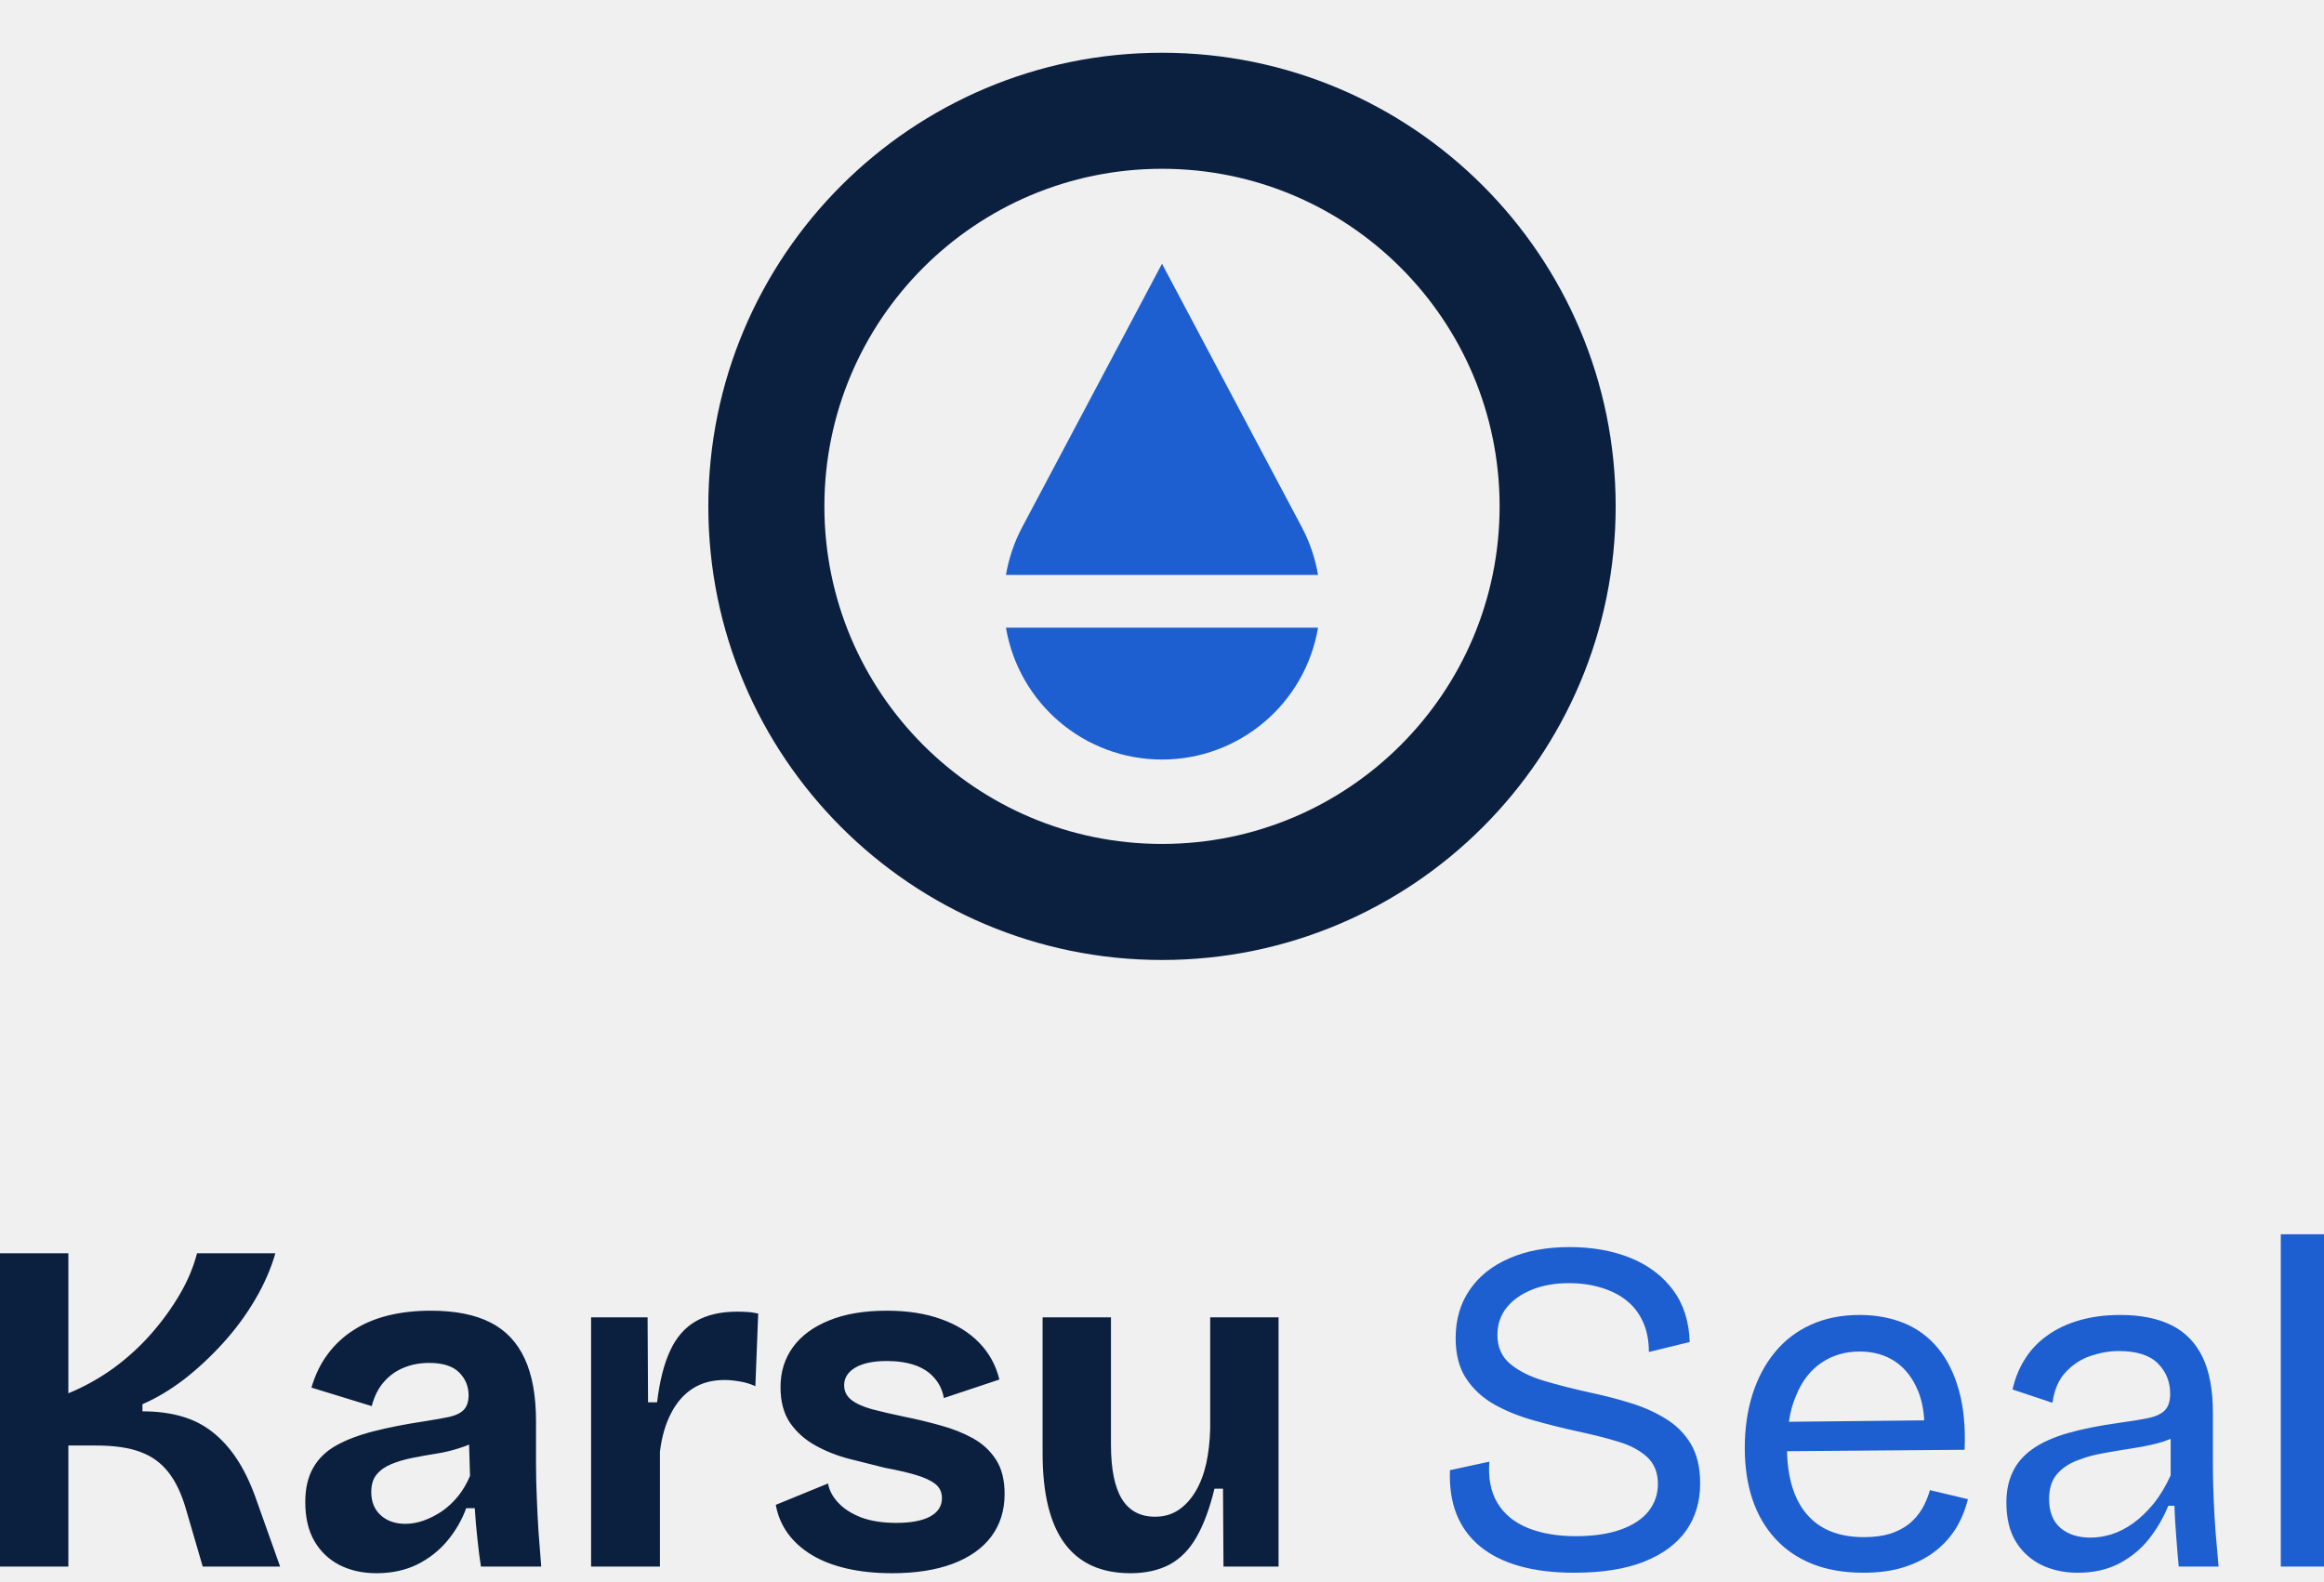
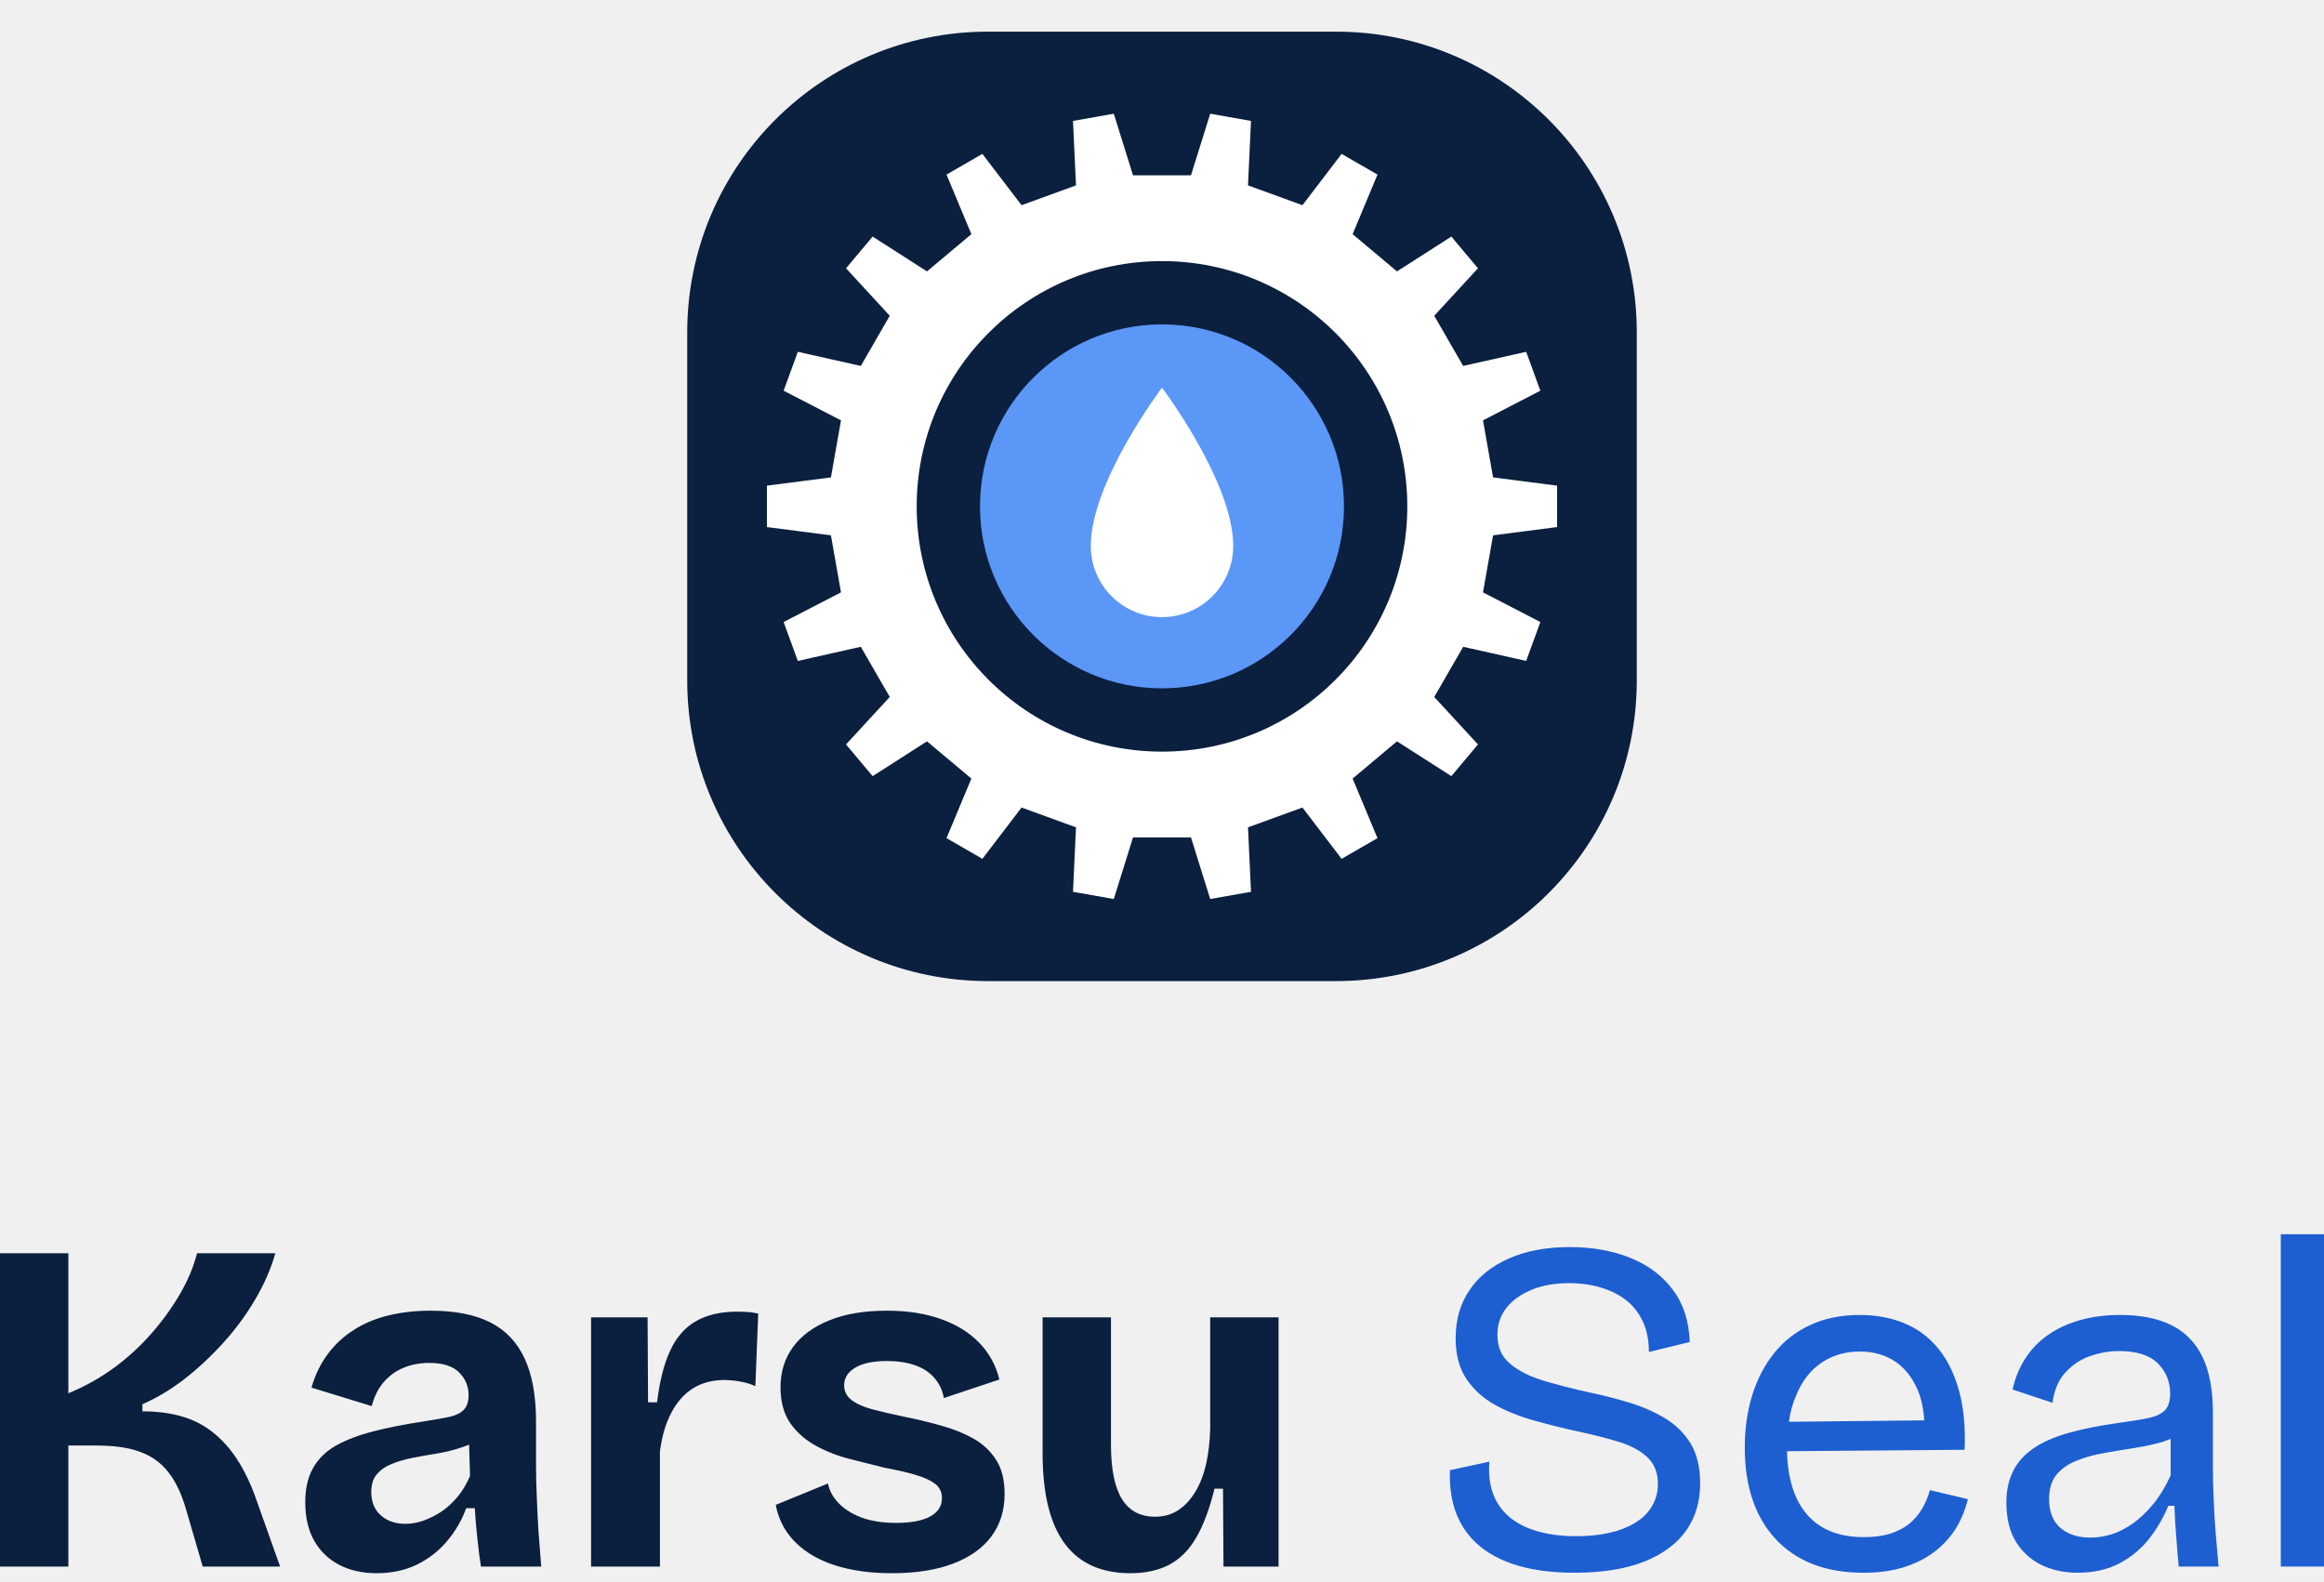
<svg xmlns="http://www.w3.org/2000/svg" viewBox="0 0 146.85 99.92" width="146.85" height="99.92" role="img" aria-label="Karsu Seal">
  <g transform="translate(41.425 0) scale(1.333333)">
-     <path fill="#0B1F3F" fill-rule="evenodd" d="M2.5 24a21.5 21.5 0 1 0 43 0a21.5 21.5 0 1 0 -43 0ZM8 24a16 16 0 1 1 32 0a16 16 0 1 1 -32 0Z" />
-     <path fill="#1D5FD1" d="M24 12.5L30.625 24.984A7.5 7.5 0 0 1 31.395 27.25L16.605 27.25A7.5 7.5 0 0 1 17.375 24.984ZM31.395 29.75A7.5 7.5 0 0 1 16.605 29.75Z" />
+     <path fill="#0B1F3F" d="M15.75 1.5H32.25A14.25 14.25 0 0 1 46.5 15.75V32.25A14.25 14.25 0 0 1 32.25 46.5H15.75A14.25 14.25 0 0 1 1.5 32.25V15.75A14.25 14.25 0 0 1 15.75 1.5Z" />
+     <path fill="#FFFFFF" fill-rule="evenodd" d="M39.69 22.627L42.724 23.019L42.724 24.981L39.69 25.373L39.213 28.076L41.931 29.482L41.259 31.326L38.274 30.656L36.902 33.034L38.974 35.284L37.713 36.787L35.137 35.137L33.034 36.902L34.212 39.725L32.512 40.706L30.656 38.274L28.076 39.213L28.218 42.269L26.285 42.61L25.373 39.69L22.627 39.69L21.715 42.61L19.782 42.269L19.924 39.213L17.344 38.274L15.488 40.706L13.788 39.725L14.966 36.902L12.863 35.137L10.287 36.787L9.026 35.284L11.098 33.034L9.726 30.656L6.741 31.326L6.069 29.482L8.787 28.076L8.31 25.373L5.276 24.981L5.276 23.019L8.31 22.627L8.787 19.924L6.069 18.518L6.741 16.674L9.726 17.344L11.098 14.966L9.026 12.716L10.287 11.213L12.863 12.863L14.966 11.098L13.788 8.275L15.488 7.294L17.344 9.726L19.924 8.787L19.782 5.731L21.715 5.39L22.627 8.31L25.373 8.31L26.285 5.39L28.218 5.731L28.076 8.787L30.656 9.726L32.512 7.294L34.212 8.275L33.034 11.098L35.137 12.863L37.713 11.213L38.974 12.716L36.902 14.966L38.274 17.344L41.259 16.674L41.931 18.518L39.213 19.924ZM12.375 24a11.625 11.625 0 1 0 23.25 0a11.625 11.625 0 1 0 -23.25 0Z" />
+     <path fill="#5B97F7" d="M15.375 24a8.625 8.625 0 1 0 17.25 0a8.625 8.625 0 1 0 -17.25 0Z" />
+     <path fill="#FFFFFF" d="M24 18.375C24 18.375 27.375 22.837 27.375 25.875A3.375 3.375 0 0 1 20.625 25.875C20.625 22.837 24 18.375 24 18.375Z" />
  </g>
  <path fill="#0B1F3F" d="M4.32 99L0 99L0 79.2L4.32 79.2L4.32 88.05Q5.85 87.42 7.19 86.45Q8.52 85.47 9.57 84.27Q10.62 83.07 11.37 81.78Q12.12 80.49 12.45 79.2L12.45 79.2L17.4 79.2Q16.98 80.67 16.12 82.13Q15.27 83.58 14.1 84.87Q12.93 86.16 11.63 87.17Q10.32 88.17 9 88.74L9 88.74L9 89.19Q10.38 89.19 11.48 89.51Q12.57 89.82 13.43 90.5Q14.28 91.17 14.94 92.16Q15.6 93.15 16.11 94.53L16.11 94.53L17.7 99L12.81 99L11.76 95.4Q11.34 93.93 10.65 93.05Q9.96 92.16 8.88 91.76Q7.8 91.35 6.06 91.35L6.06 91.35L4.32 91.35L4.32 99M23.79 99.42L23.79 99.42Q22.47 99.42 21.45 98.9Q20.43 98.37 19.86 97.38Q19.29 96.39 19.29 94.92L19.29 94.92Q19.29 93.63 19.79 92.76Q20.28 91.89 21.24 91.35Q22.2 90.81 23.61 90.45Q25.02 90.09 26.82 89.82L26.82 89.82Q27.78 89.67 28.4 89.54Q29.01 89.4 29.31 89.09Q29.61 88.77 29.61 88.17L29.61 88.17Q29.61 87.33 29.01 86.73Q28.41 86.13 27.12 86.13L27.12 86.13Q26.25 86.13 25.52 86.43Q24.78 86.73 24.26 87.33Q23.73 87.93 23.49 88.86L23.49 88.86L19.68 87.69Q20.04 86.46 20.72 85.56Q21.39 84.66 22.35 84.05Q23.31 83.43 24.54 83.13Q25.77 82.83 27.21 82.83L27.21 82.83Q29.52 82.83 30.98 83.57Q32.43 84.3 33.15 85.85Q33.87 87.39 33.87 89.82L33.87 89.82L33.87 92.52Q33.87 93.57 33.92 94.65Q33.96 95.73 34.03 96.83Q34.11 97.92 34.2 99L34.2 99L30.39 99Q30.27 98.25 30.17 97.28Q30.06 96.3 30 95.31L30 95.31L29.46 95.31Q29.04 96.45 28.26 97.38Q27.48 98.31 26.36 98.87Q25.23 99.42 23.79 99.42M25.62 96.3L25.62 96.3Q26.19 96.3 26.78 96.09Q27.36 95.88 27.92 95.51Q28.47 95.13 28.94 94.56Q29.4 93.99 29.7 93.27L29.7 93.27L29.64 91.29Q29.37 91.41 29.07 91.5L29.07 91.5Q28.35 91.74 27.59 91.86Q26.82 91.98 26.07 92.13Q25.32 92.28 24.74 92.52Q24.15 92.76 23.81 93.17Q23.46 93.57 23.46 94.29L23.46 94.29Q23.46 95.22 24.06 95.76Q24.66 96.3 25.62 96.3M41.7 99L37.35 99L37.35 83.25L40.92 83.25L40.95 88.62L41.52 88.62Q41.76 86.61 42.35 85.35Q42.93 84.09 43.98 83.49Q45.03 82.89 46.59 82.89L46.59 82.89Q46.86 82.89 47.18 82.91Q47.49 82.92 47.91 83.01L47.91 83.01L47.73 87.6Q47.28 87.39 46.74 87.3Q46.2 87.21 45.78 87.21L45.78 87.21Q44.61 87.21 43.77 87.75Q42.93 88.29 42.41 89.3Q41.88 90.3 41.7 91.74L41.7 91.74L41.7 99M56.37 99.42L56.37 99.42Q54.78 99.42 53.49 99.12Q52.2 98.82 51.27 98.25Q50.34 97.68 49.77 96.89Q49.2 96.09 49.02 95.1L49.02 95.1L52.32 93.75Q52.44 94.41 52.98 94.98Q53.52 95.55 54.43 95.9Q55.35 96.24 56.64 96.24L56.64 96.24Q58.02 96.24 58.77 95.84Q59.52 95.43 59.52 94.68L59.52 94.68Q59.52 94.11 59.1 93.78Q58.68 93.45 57.87 93.21Q57.06 92.97 55.92 92.76L55.92 92.76Q54.81 92.49 53.65 92.19Q52.5 91.89 51.53 91.35Q50.55 90.81 49.93 89.93Q49.32 89.04 49.32 87.66L49.32 87.66Q49.32 86.22 50.1 85.14Q50.88 84.06 52.38 83.45Q53.88 82.83 56.04 82.83L56.04 82.83Q57.99 82.83 59.46 83.36Q60.93 83.88 61.88 84.86Q62.82 85.83 63.15 87.18L63.15 87.18L59.64 88.35Q59.52 87.63 59.05 87.09Q58.59 86.55 57.83 86.28Q57.06 86.01 56.04 86.01L56.04 86.01Q54.75 86.01 54.04 86.43Q53.34 86.85 53.34 87.54L53.34 87.54Q53.34 88.11 53.8 88.47Q54.27 88.83 55.11 89.06Q55.95 89.28 57.09 89.52L57.09 89.52Q58.29 89.76 59.43 90.08Q60.57 90.39 61.49 90.9Q62.4 91.41 62.94 92.25Q63.48 93.09 63.48 94.41L63.48 94.41Q63.48 95.97 62.64 97.1Q61.8 98.22 60.21 98.82Q58.62 99.42 56.37 99.42M71.43 99.42L71.43 99.42Q68.67 99.42 67.28 97.55Q65.88 95.67 65.88 91.83L65.88 91.83L65.88 83.25L70.2 83.25L70.2 91.29Q70.2 93.6 70.89 94.73Q71.58 95.85 72.99 95.85L72.99 95.85Q73.83 95.85 74.46 95.43Q75.09 95.01 75.54 94.26Q75.99 93.51 76.22 92.49Q76.44 91.47 76.47 90.3L76.47 90.3L76.47 83.25L80.79 83.25L80.79 99L77.31 99L77.28 94.08L76.74 94.08Q76.29 95.94 75.61 97.13Q74.94 98.31 73.91 98.87Q72.87 99.42 71.43 99.42" />
  <path fill="#1D5FD1" d="M99.48 99.39L99.48 99.39Q97.5 99.39 96.02 98.97Q94.53 98.55 93.53 97.73Q92.52 96.9 92.04 95.7Q91.56 94.5 91.62 92.91L91.62 92.91L94.11 92.37Q93.99 93.93 94.62 94.98Q95.25 96.03 96.54 96.56Q97.83 97.08 99.57 97.08L99.57 97.08Q101.25 97.08 102.42 96.66Q103.59 96.24 104.18 95.49Q104.76 94.74 104.76 93.78L104.76 93.78Q104.76 92.7 104.07 92.07Q103.38 91.44 102.23 91.1Q101.07 90.75 99.66 90.45L99.66 90.45Q98.28 90.15 96.9 89.76Q95.52 89.37 94.43 88.76Q93.33 88.14 92.66 87.14Q91.98 86.13 91.98 84.57L91.98 84.57Q91.98 82.8 92.87 81.51Q93.75 80.22 95.37 79.52Q96.99 78.81 99.18 78.81L99.18 78.81Q101.34 78.81 103.04 79.5Q104.73 80.19 105.72 81.53Q106.71 82.86 106.77 84.81L106.77 84.81L104.19 85.44Q104.19 84.36 103.82 83.54Q103.44 82.71 102.78 82.19Q102.12 81.66 101.19 81.38Q100.26 81.09 99.15 81.09L99.15 81.09Q97.8 81.09 96.78 81.51Q95.76 81.93 95.19 82.65Q94.62 83.37 94.62 84.36L94.62 84.36Q94.62 85.53 95.45 86.21Q96.27 86.88 97.59 87.27Q98.91 87.66 100.41 87.99L100.41 87.99Q101.7 88.26 102.95 88.64Q104.19 89.01 105.21 89.63Q106.23 90.24 106.83 91.23Q107.43 92.22 107.43 93.75L107.43 93.75Q107.43 95.46 106.55 96.72Q105.66 97.98 103.89 98.69Q102.12 99.39 99.48 99.39M117.75 99.39L117.75 99.39Q115.92 99.39 114.53 98.84Q113.13 98.28 112.17 97.23Q111.21 96.18 110.73 94.74Q110.25 93.3 110.25 91.5L110.25 91.5Q110.25 89.67 110.73 88.14Q111.21 86.61 112.14 85.47Q113.07 84.33 114.42 83.72Q115.77 83.1 117.51 83.1L117.51 83.1Q119.04 83.1 120.3 83.61Q121.56 84.12 122.45 85.19Q123.33 86.25 123.78 87.86Q124.23 89.46 124.14 91.62L124.14 91.62L112.92 91.71Q112.98 94.29 114.15 95.67L114.15 95.67Q115.38 97.14 117.78 97.14L117.78 97.14Q118.74 97.14 119.45 96.92Q120.15 96.69 120.65 96.29Q121.14 95.88 121.46 95.34Q121.77 94.8 121.95 94.17L121.95 94.17L124.35 94.74Q124.08 95.82 123.53 96.68Q122.97 97.53 122.15 98.13Q121.32 98.73 120.24 99.06Q119.16 99.39 117.75 99.39M113.04 89.85L113.04 89.85L121.59 89.76Q121.53 88.71 121.2 87.9L121.2 87.9Q120.69 86.67 119.75 86.04Q118.8 85.41 117.51 85.41L117.51 85.41Q116.13 85.41 115.08 86.13Q114.03 86.85 113.49 88.2L113.49 88.2Q113.16 88.95 113.04 89.85M131.28 99.39L131.28 99.39Q130.02 99.39 129 98.9Q127.98 98.4 127.38 97.43Q126.78 96.45 126.78 94.95L126.78 94.95Q126.78 93.84 127.19 93Q127.59 92.16 128.45 91.56Q129.3 90.96 130.65 90.57Q132 90.18 133.95 89.91L133.95 89.91Q135.06 89.76 135.77 89.61Q136.47 89.46 136.8 89.12Q137.13 88.77 137.13 88.08L137.13 88.08Q137.13 86.94 136.35 86.16Q135.57 85.38 133.89 85.38L133.89 85.38Q133.02 85.38 132.12 85.68Q131.22 85.98 130.55 86.69Q129.87 87.39 129.69 88.65L129.69 88.65L127.17 87.81Q127.41 86.73 127.97 85.86Q128.52 84.99 129.39 84.38Q130.26 83.76 131.42 83.43Q132.57 83.1 133.98 83.1L133.98 83.1Q135.93 83.1 137.24 83.76Q138.54 84.42 139.19 85.79Q139.83 87.15 139.83 89.28L139.83 89.28L139.83 92.73Q139.83 93.66 139.88 94.76Q139.92 95.85 140.01 96.95Q140.1 98.04 140.19 99L140.19 99L137.67 99Q137.58 98.04 137.51 97.08Q137.43 96.12 137.4 95.16L137.4 95.16L137.01 95.16Q136.56 96.27 135.81 97.23Q135.06 98.19 133.94 98.79Q132.81 99.39 131.28 99.39M132.09 97.17L132.09 97.17Q132.75 97.17 133.43 96.96Q134.1 96.75 134.78 96.27Q135.45 95.79 136.07 95.04Q136.68 94.29 137.16 93.24L137.16 93.24L137.16 90.93Q136.92 91.02 136.68 91.11L136.68 91.11Q135.87 91.35 134.91 91.5Q133.95 91.65 132.99 91.82Q132.03 91.98 131.24 92.3Q130.44 92.61 129.96 93.18Q129.48 93.75 129.48 94.74L129.48 94.74Q129.48 95.94 130.2 96.56Q130.92 97.17 132.09 97.17M146.85 99L144.12 99L144.12 78L146.85 78L146.85 99" />
</svg>
